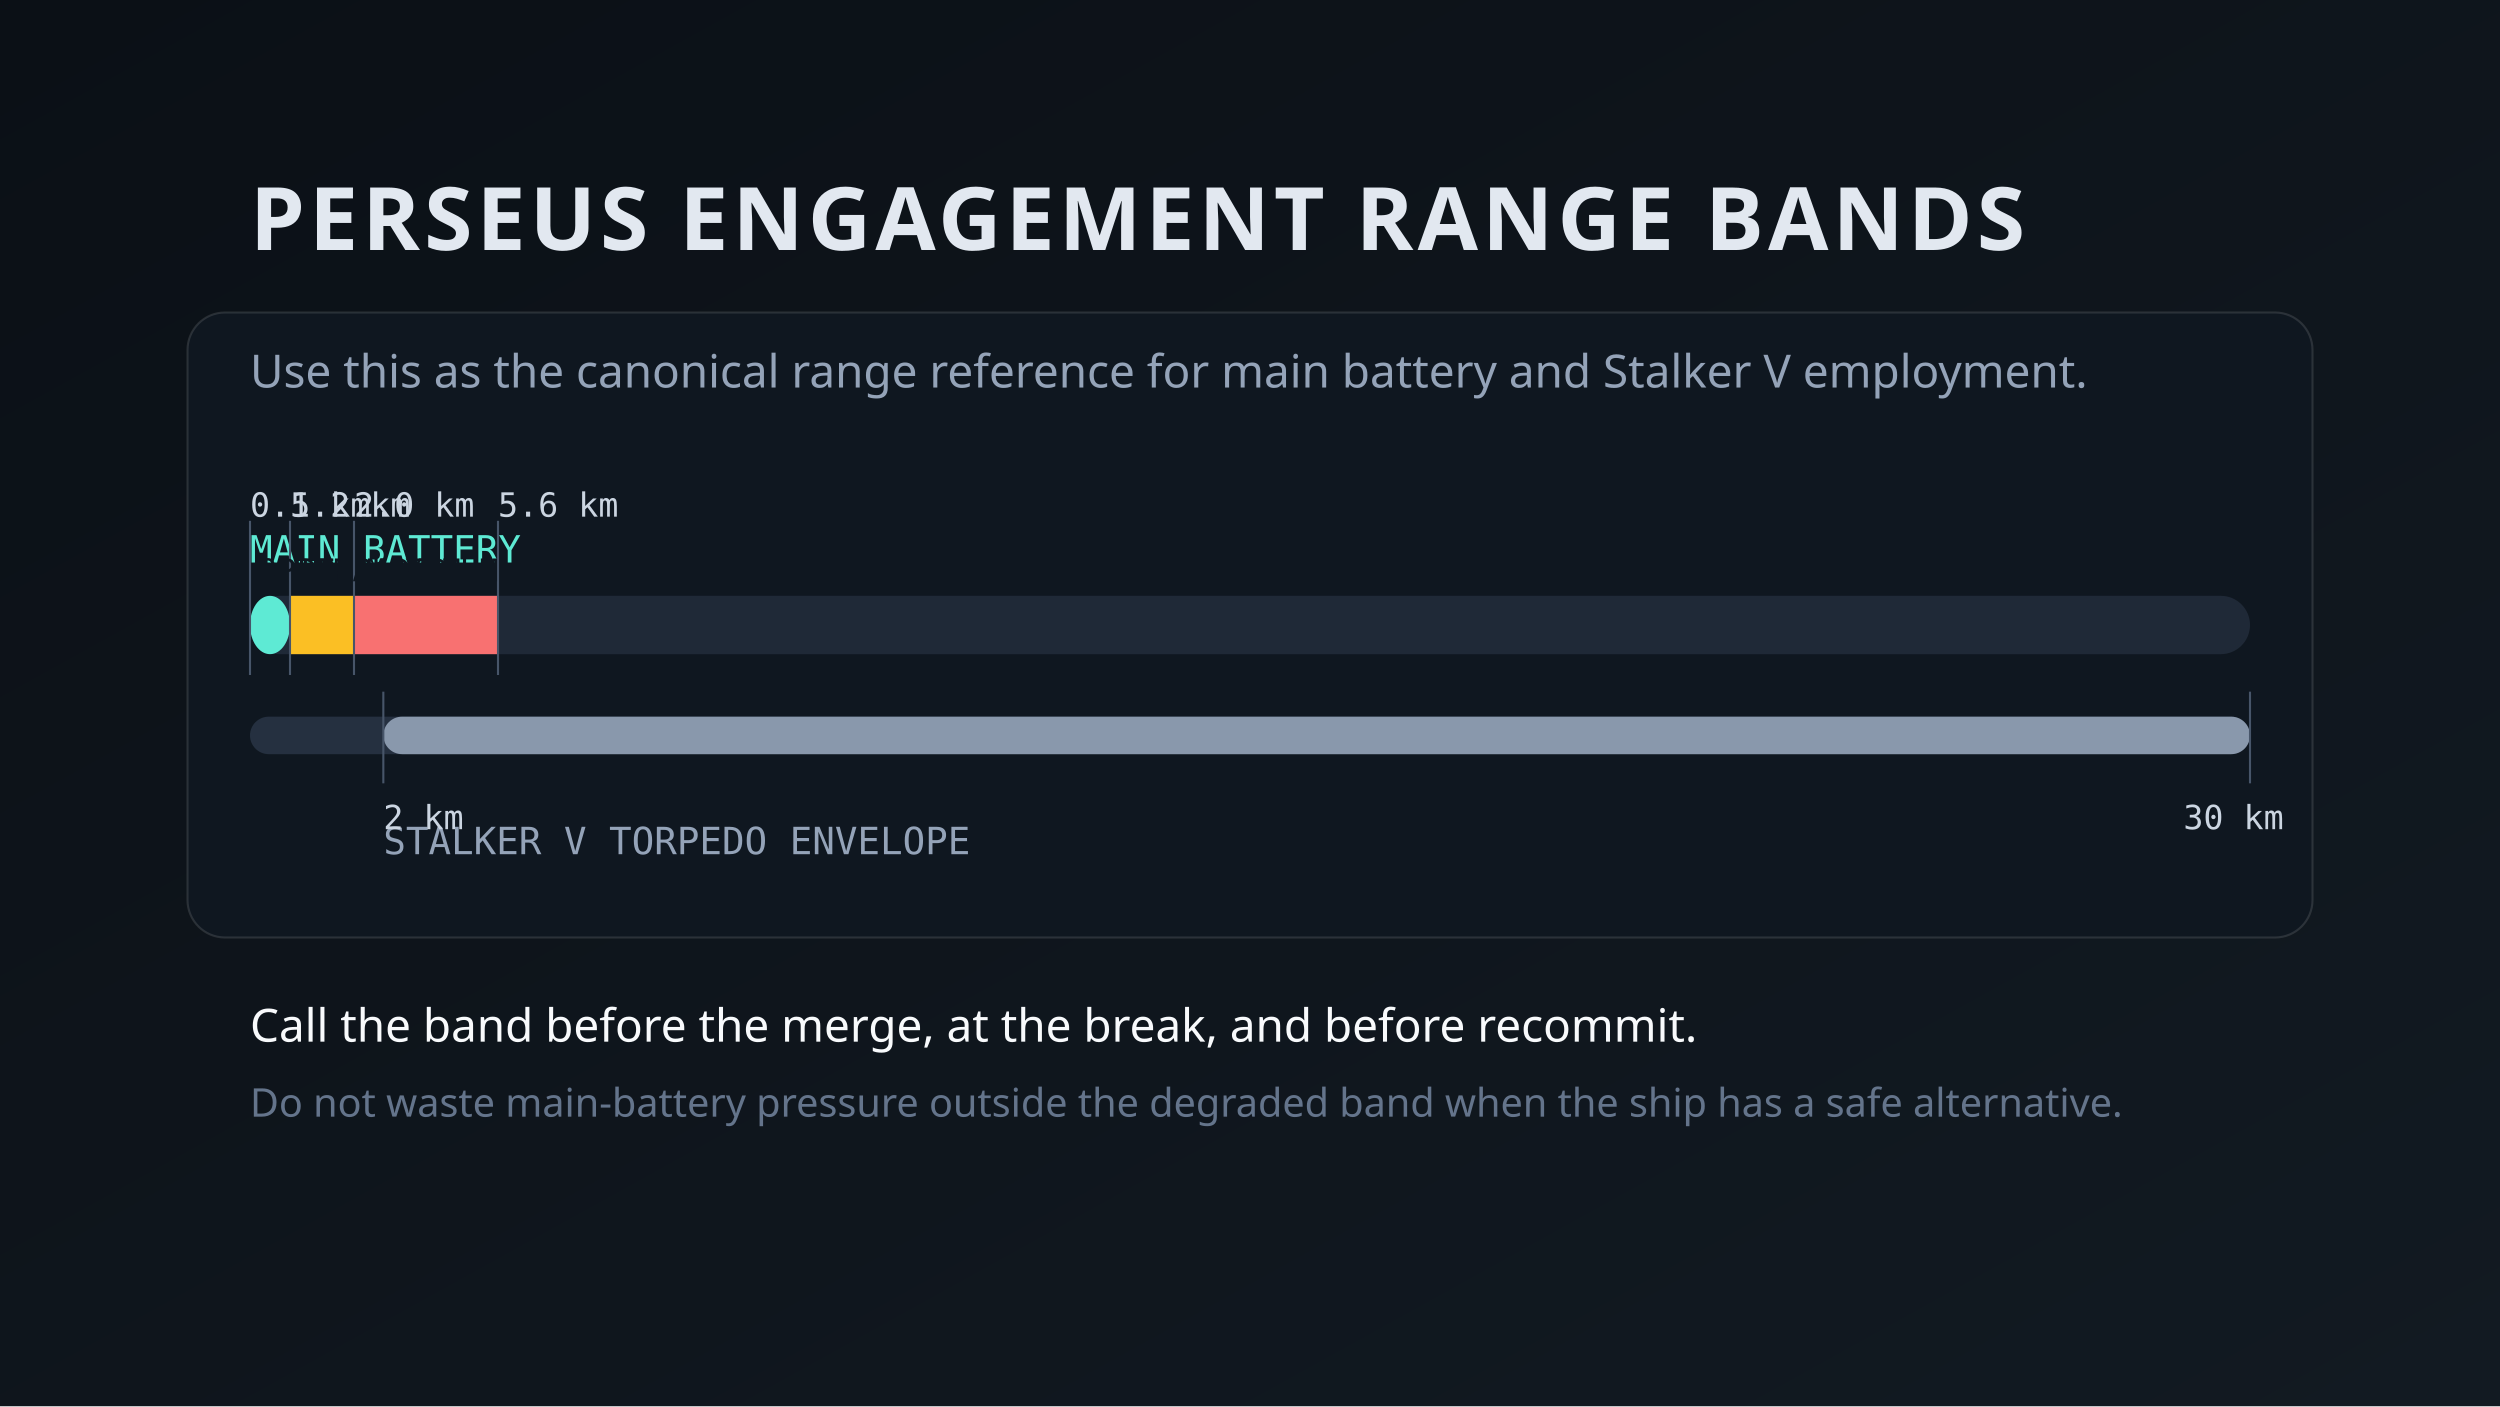
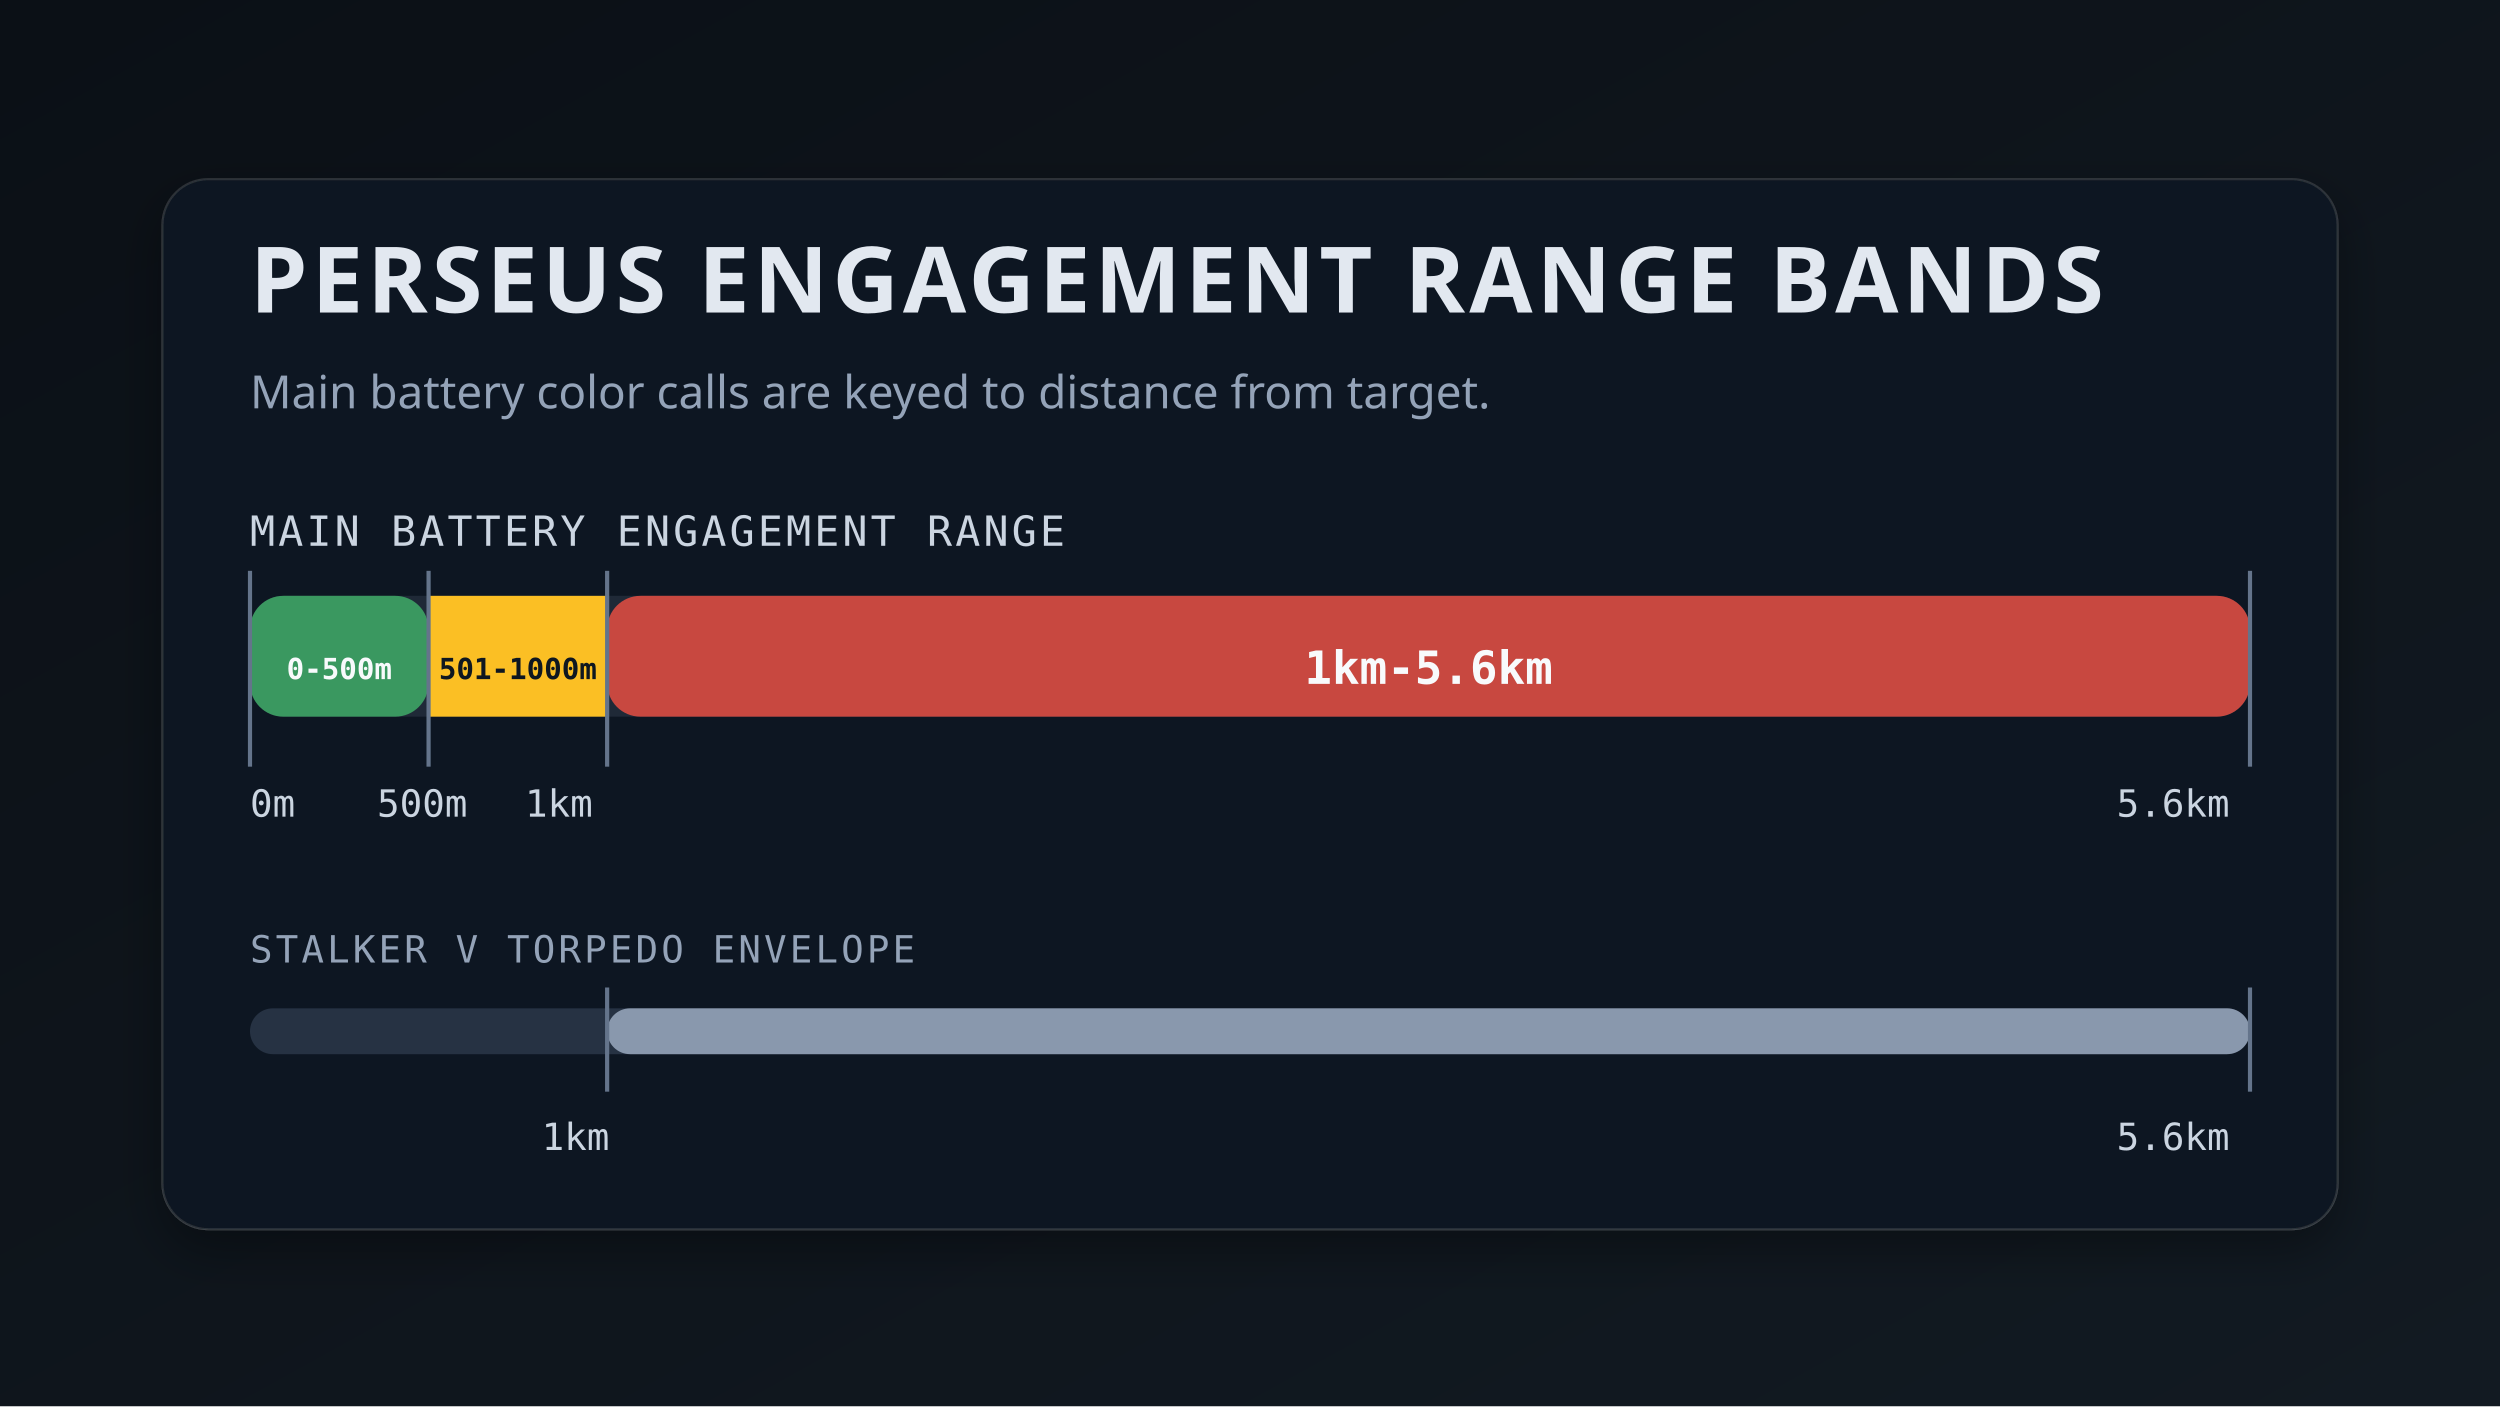
<svg xmlns="http://www.w3.org/2000/svg" viewBox="0 0 1200 675" role="img" aria-labelledby="title desc">
  <defs>
    <linearGradient id="bg" x1="0" x2="1" y1="0" y2="1">
      <stop offset="0%" stop-color="#0b1016" />
      <stop offset="100%" stop-color="#121a22" />
    </linearGradient>
+     <filter id="softShadow" x="-10%" y="-20%" width="120%" height="140%">
+       <feDropShadow dx="0" dy="10" stdDeviation="12" flood-color="#000000" flood-opacity="0.35" />
+     </filter>
  </defs>
  <rect width="1200" height="675" fill="url(#bg)" />
-   <rect x="90" y="150" width="1020" height="300" rx="18" fill="#0f1720" stroke="rgba(255,255,255,0.12)" />
-   <rect x="120" y="286" width="960" height="28" rx="14" fill="#1f2937" />
-   <rect x="120" y="286" width="19.2" height="28" rx="14" fill="#5eead4" />
-   <rect x="139.2" y="286" width="30.72" height="28" fill="#fbbf24" />
-   <rect x="169.92" y="286" width="69.12" height="28" fill="#f87171" />
-   <rect x="120" y="344" width="960" height="18" rx="9" fill="#334155" opacity="0.6" />
-   <rect x="184" y="344" width="896" height="18" rx="9" fill="#94a3b8" opacity="0.9" />
-   <text x="120" y="120" fill="#e2e8f0" font-family="Rajdhani, sans-serif" font-size="42" font-weight="700" letter-spacing="2">PERSEUS ENGAGEMENT RANGE BANDS</text>
-   <text x="120" y="186" fill="#94a3b8" font-family="Barlow, sans-serif" font-size="22">Use this as the canonical range reference for main battery and Stalker V employment.</text>
-   <text x="120" y="270" fill="#5eead4" font-family="Share Tech Mono, monospace" font-size="18">MAIN BATTERY</text>
-   <text x="184" y="410" fill="#94a3b8" font-family="Share Tech Mono, monospace" font-size="18">STALKER V TORPEDO ENVELOPE</text>
-   <line x1="120" y1="250" x2="120" y2="324" stroke="#475569" />
-   <line x1="139.2" y1="250" x2="139.2" y2="324" stroke="#475569" />
-   <line x1="169.92" y1="250" x2="169.92" y2="324" stroke="#475569" />
-   <line x1="239.04" y1="250" x2="239.04" y2="324" stroke="#475569" />
-   <line x1="184" y1="332" x2="184" y2="376" stroke="#475569" />
-   <line x1="1080" y1="332" x2="1080" y2="376" stroke="#475569" />
-   <text x="120" y="248" fill="#cbd5e1" font-family="Share Tech Mono, monospace" font-size="16">0.5 km</text>
-   <text x="139.2" y="248" fill="#cbd5e1" font-family="Share Tech Mono, monospace" font-size="16">1.2 km</text>
-   <text x="169.92" y="248" fill="#cbd5e1" font-family="Share Tech Mono, monospace" font-size="16">2.0 km</text>
-   <text x="239.04" y="248" fill="#cbd5e1" font-family="Share Tech Mono, monospace" font-size="16">5.6 km</text>
-   <text x="184" y="398" fill="#cbd5e1" font-family="Share Tech Mono, monospace" font-size="16">2 km</text>
-   <text x="1048" y="398" fill="#cbd5e1" font-family="Share Tech Mono, monospace" font-size="16">30 km</text>
-   <text x="124" y="279" fill="#0f1720" font-family="Share Tech Mono, monospace" font-size="15">OPTIMAL</text>
-   <text x="143" y="279" fill="#0f1720" font-family="Share Tech Mono, monospace" font-size="15">DEGRADED</text>
-   <text x="176" y="279" fill="#0f1720" font-family="Share Tech Mono, monospace" font-size="15">MAXIMUM</text>
-   <text x="120" y="500" fill="#f8fafc" font-family="Barlow, sans-serif" font-size="22">Call the band before the merge, at the break, and before recommit.</text>
-   <text x="120" y="536" fill="#64748b" font-family="Barlow, sans-serif" font-size="19">Do not waste main-battery pressure outside the degraded band when the ship has a safe alternative.</text>
+   <rect x="78" y="86" width="1044" height="504" rx="22" fill="#0f1720" stroke="rgba(255,255,255,0.12)" filter="url(#softShadow)" />
+   <text x="120" y="150" fill="#e2e8f0" font-family="Rajdhani, sans-serif" font-size="44" font-weight="700" letter-spacing="2">PERSEUS ENGAGEMENT RANGE BANDS</text>
+   <text x="120" y="196" fill="#94a3b8" font-family="Barlow, sans-serif" font-size="22">Main battery color calls are keyed to distance from target.</text>
+   <text x="120" y="262" fill="#cbd5e1" font-family="Share Tech Mono, monospace" font-size="20" letter-spacing="1.5">MAIN BATTERY ENGAGEMENT RANGE</text>
+   <rect x="120" y="286" width="960" height="58" rx="16" fill="#1f2937" />
+   <rect x="120" y="286" width="85.714" height="58" rx="16" fill="#3a9860" />
+   <rect x="205.714" y="286" width="85.714" height="58" fill="#fbbf24" />
+   <rect x="291.428" y="286" width="788.572" height="58" rx="16" fill="#c84840" />
+   <line x1="120" y1="274" x2="120" y2="368" stroke="#64748b" stroke-width="2" />
+   <line x1="205.714" y1="274" x2="205.714" y2="368" stroke="#64748b" stroke-width="2" />
+   <line x1="291.428" y1="274" x2="291.428" y2="368" stroke="#64748b" stroke-width="2" />
+   <line x1="1080" y1="274" x2="1080" y2="368" stroke="#64748b" stroke-width="2" />
+   <text x="120" y="392" fill="#cbd5e1" font-family="Share Tech Mono, monospace" font-size="18">0m</text>
+   <text x="181" y="392" fill="#cbd5e1" font-family="Share Tech Mono, monospace" font-size="18">500m</text>
+   <text x="252" y="392" fill="#cbd5e1" font-family="Share Tech Mono, monospace" font-size="18">1km</text>
+   <text x="1016" y="392" fill="#cbd5e1" font-family="Share Tech Mono, monospace" font-size="18">5.6km</text>
+   <text x="162.857" y="322" text-anchor="middle" dominant-baseline="middle" fill="#f8fafc" font-family="Share Tech Mono, monospace" font-size="14" font-weight="700">0-500m</text>
+   <text x="248.571" y="322" text-anchor="middle" dominant-baseline="middle" fill="#0f1720" font-family="Share Tech Mono, monospace" font-size="14" font-weight="700">501-1000m</text>
+   <text x="685.714" y="322" text-anchor="middle" dominant-baseline="middle" fill="#f8fafc" font-family="Share Tech Mono, monospace" font-size="22" font-weight="700">1km-5.6km</text>
+   <text x="120" y="462" fill="#94a3b8" font-family="Share Tech Mono, monospace" font-size="18" letter-spacing="1.5">STALKER V TORPEDO ENVELOPE</text>
+   <rect x="120" y="484" width="960" height="22" rx="11" fill="#334155" opacity="0.65" />
+   <rect x="291.428" y="484" width="788.572" height="22" rx="11" fill="#94a3b8" opacity="0.9" />
+   <line x1="291.428" y1="474" x2="291.428" y2="524" stroke="#64748b" stroke-width="2" />
+   <line x1="1080" y1="474" x2="1080" y2="524" stroke="#64748b" stroke-width="2" />
+   <text x="260" y="552" fill="#cbd5e1" font-family="Share Tech Mono, monospace" font-size="18">1km</text>
+   <text x="1016" y="552" fill="#cbd5e1" font-family="Share Tech Mono, monospace" font-size="18">5.6km</text>
</svg>
